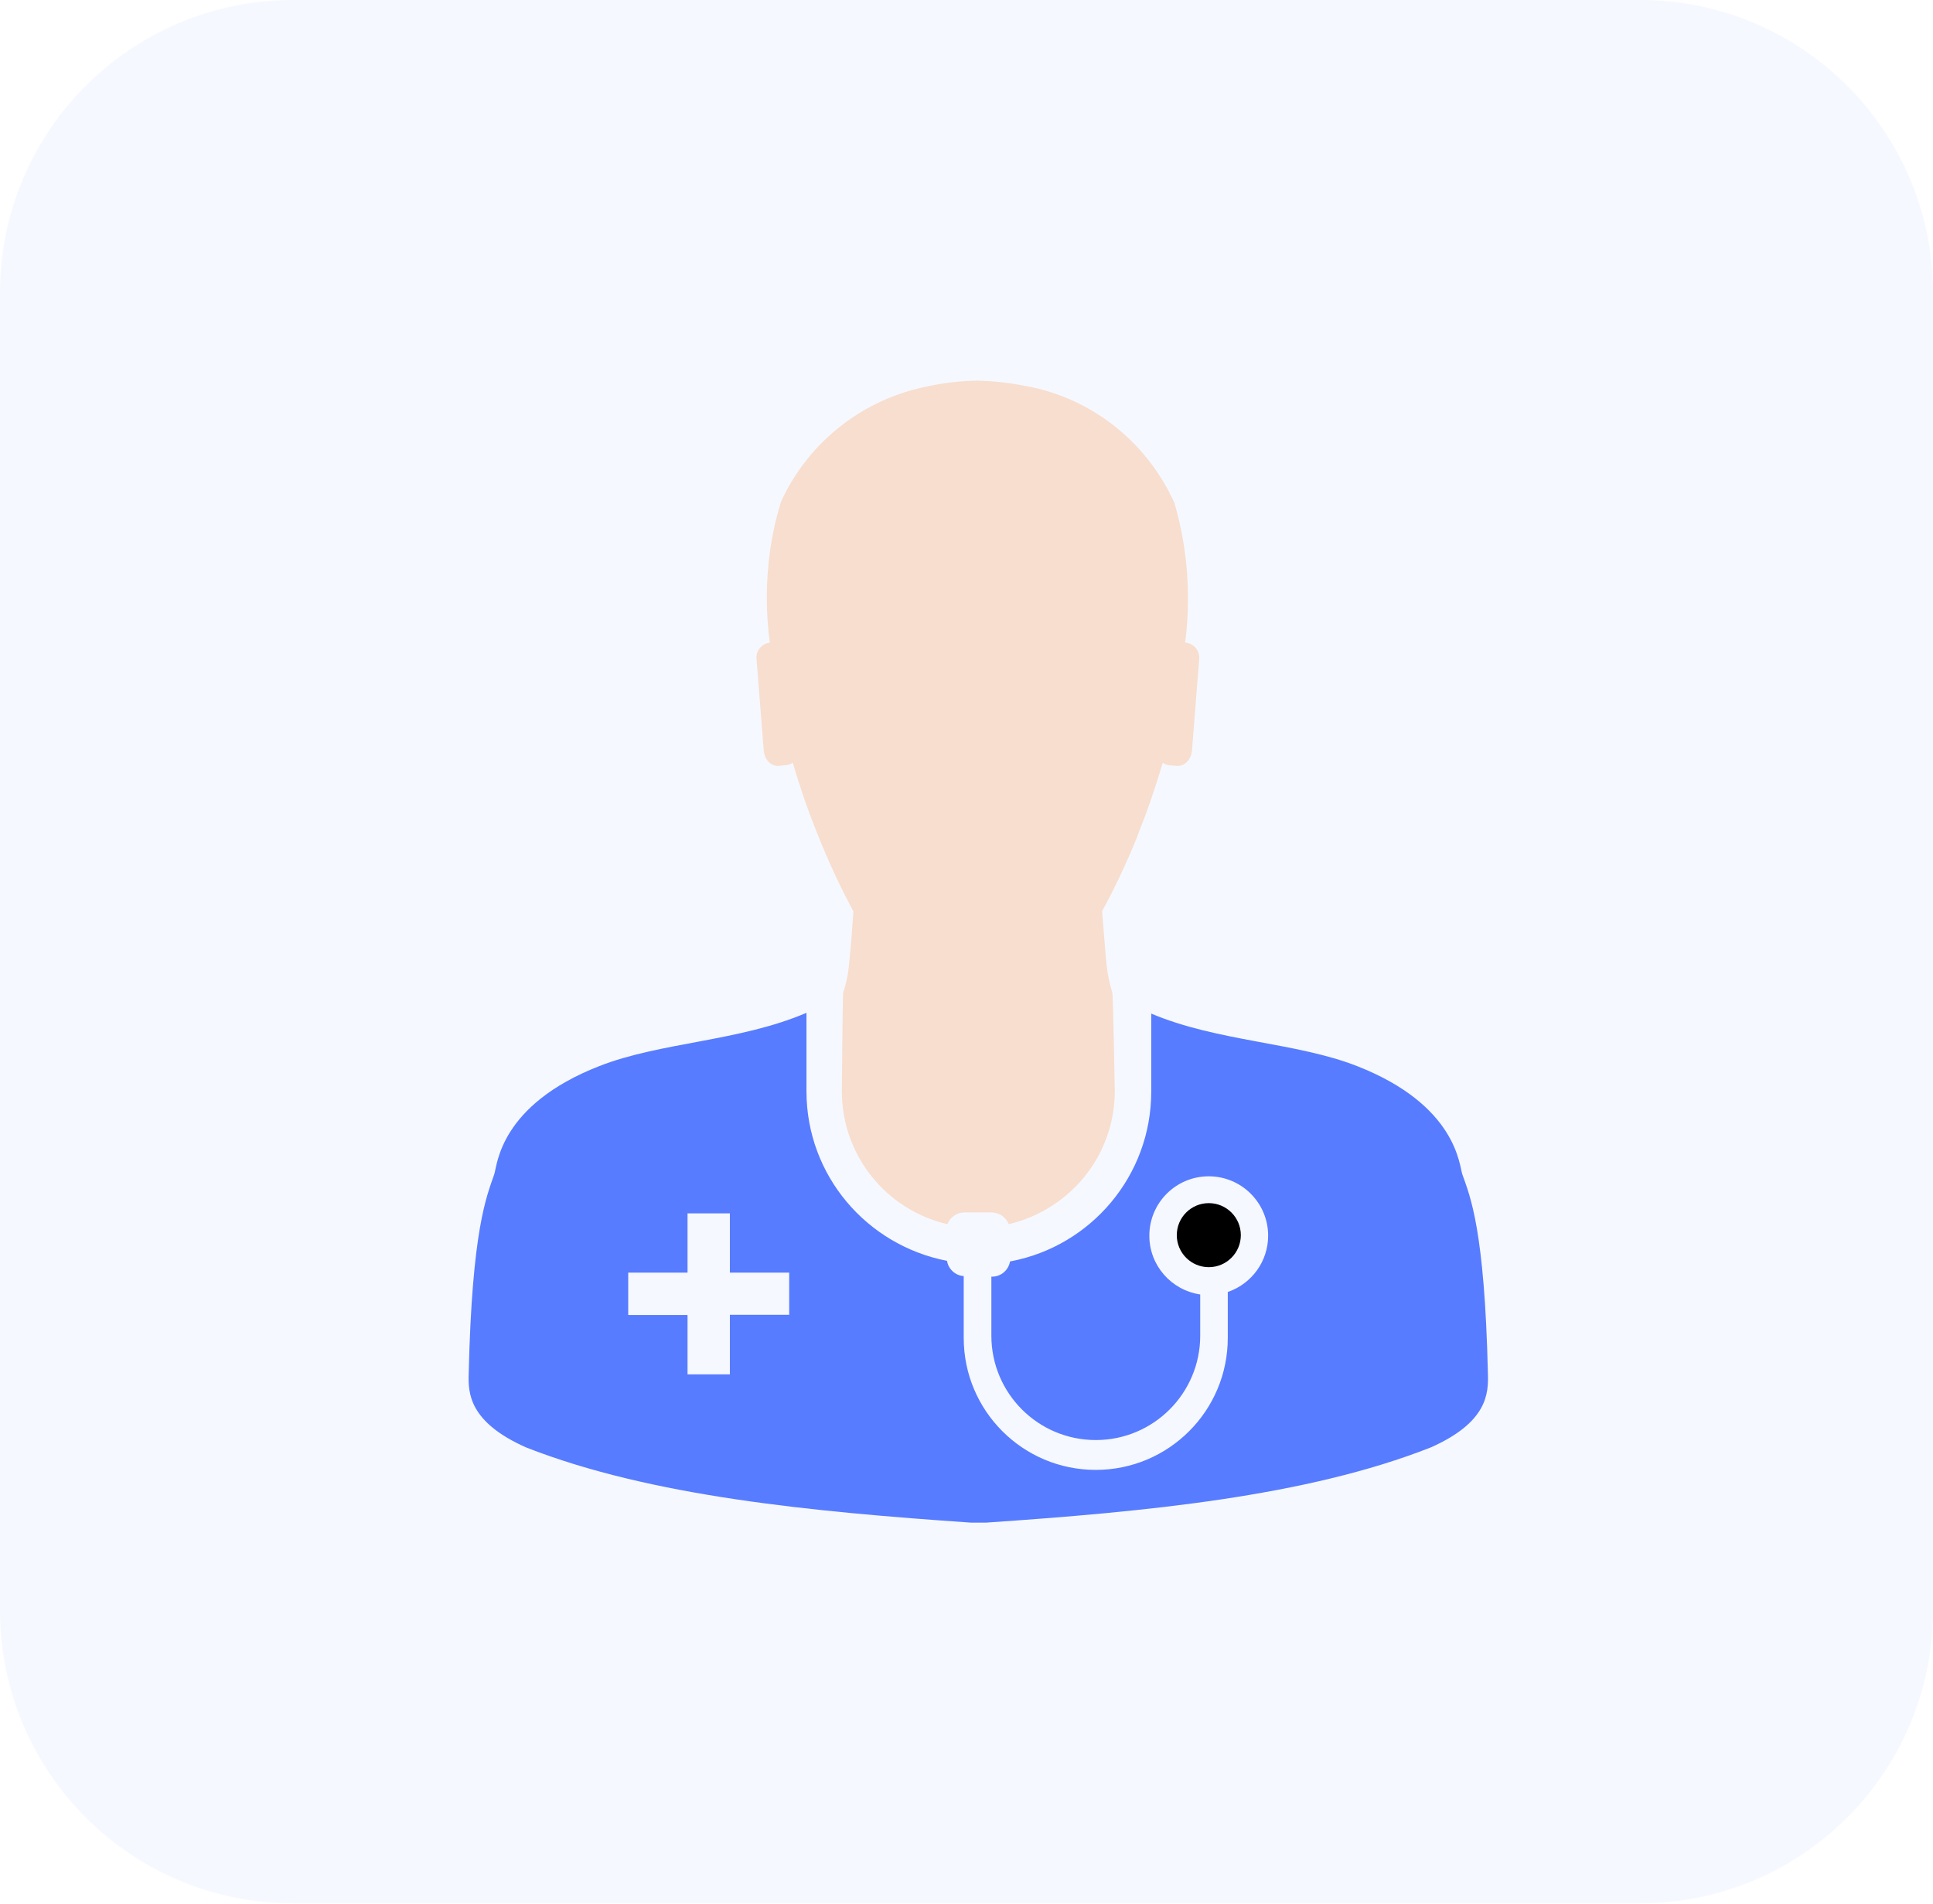
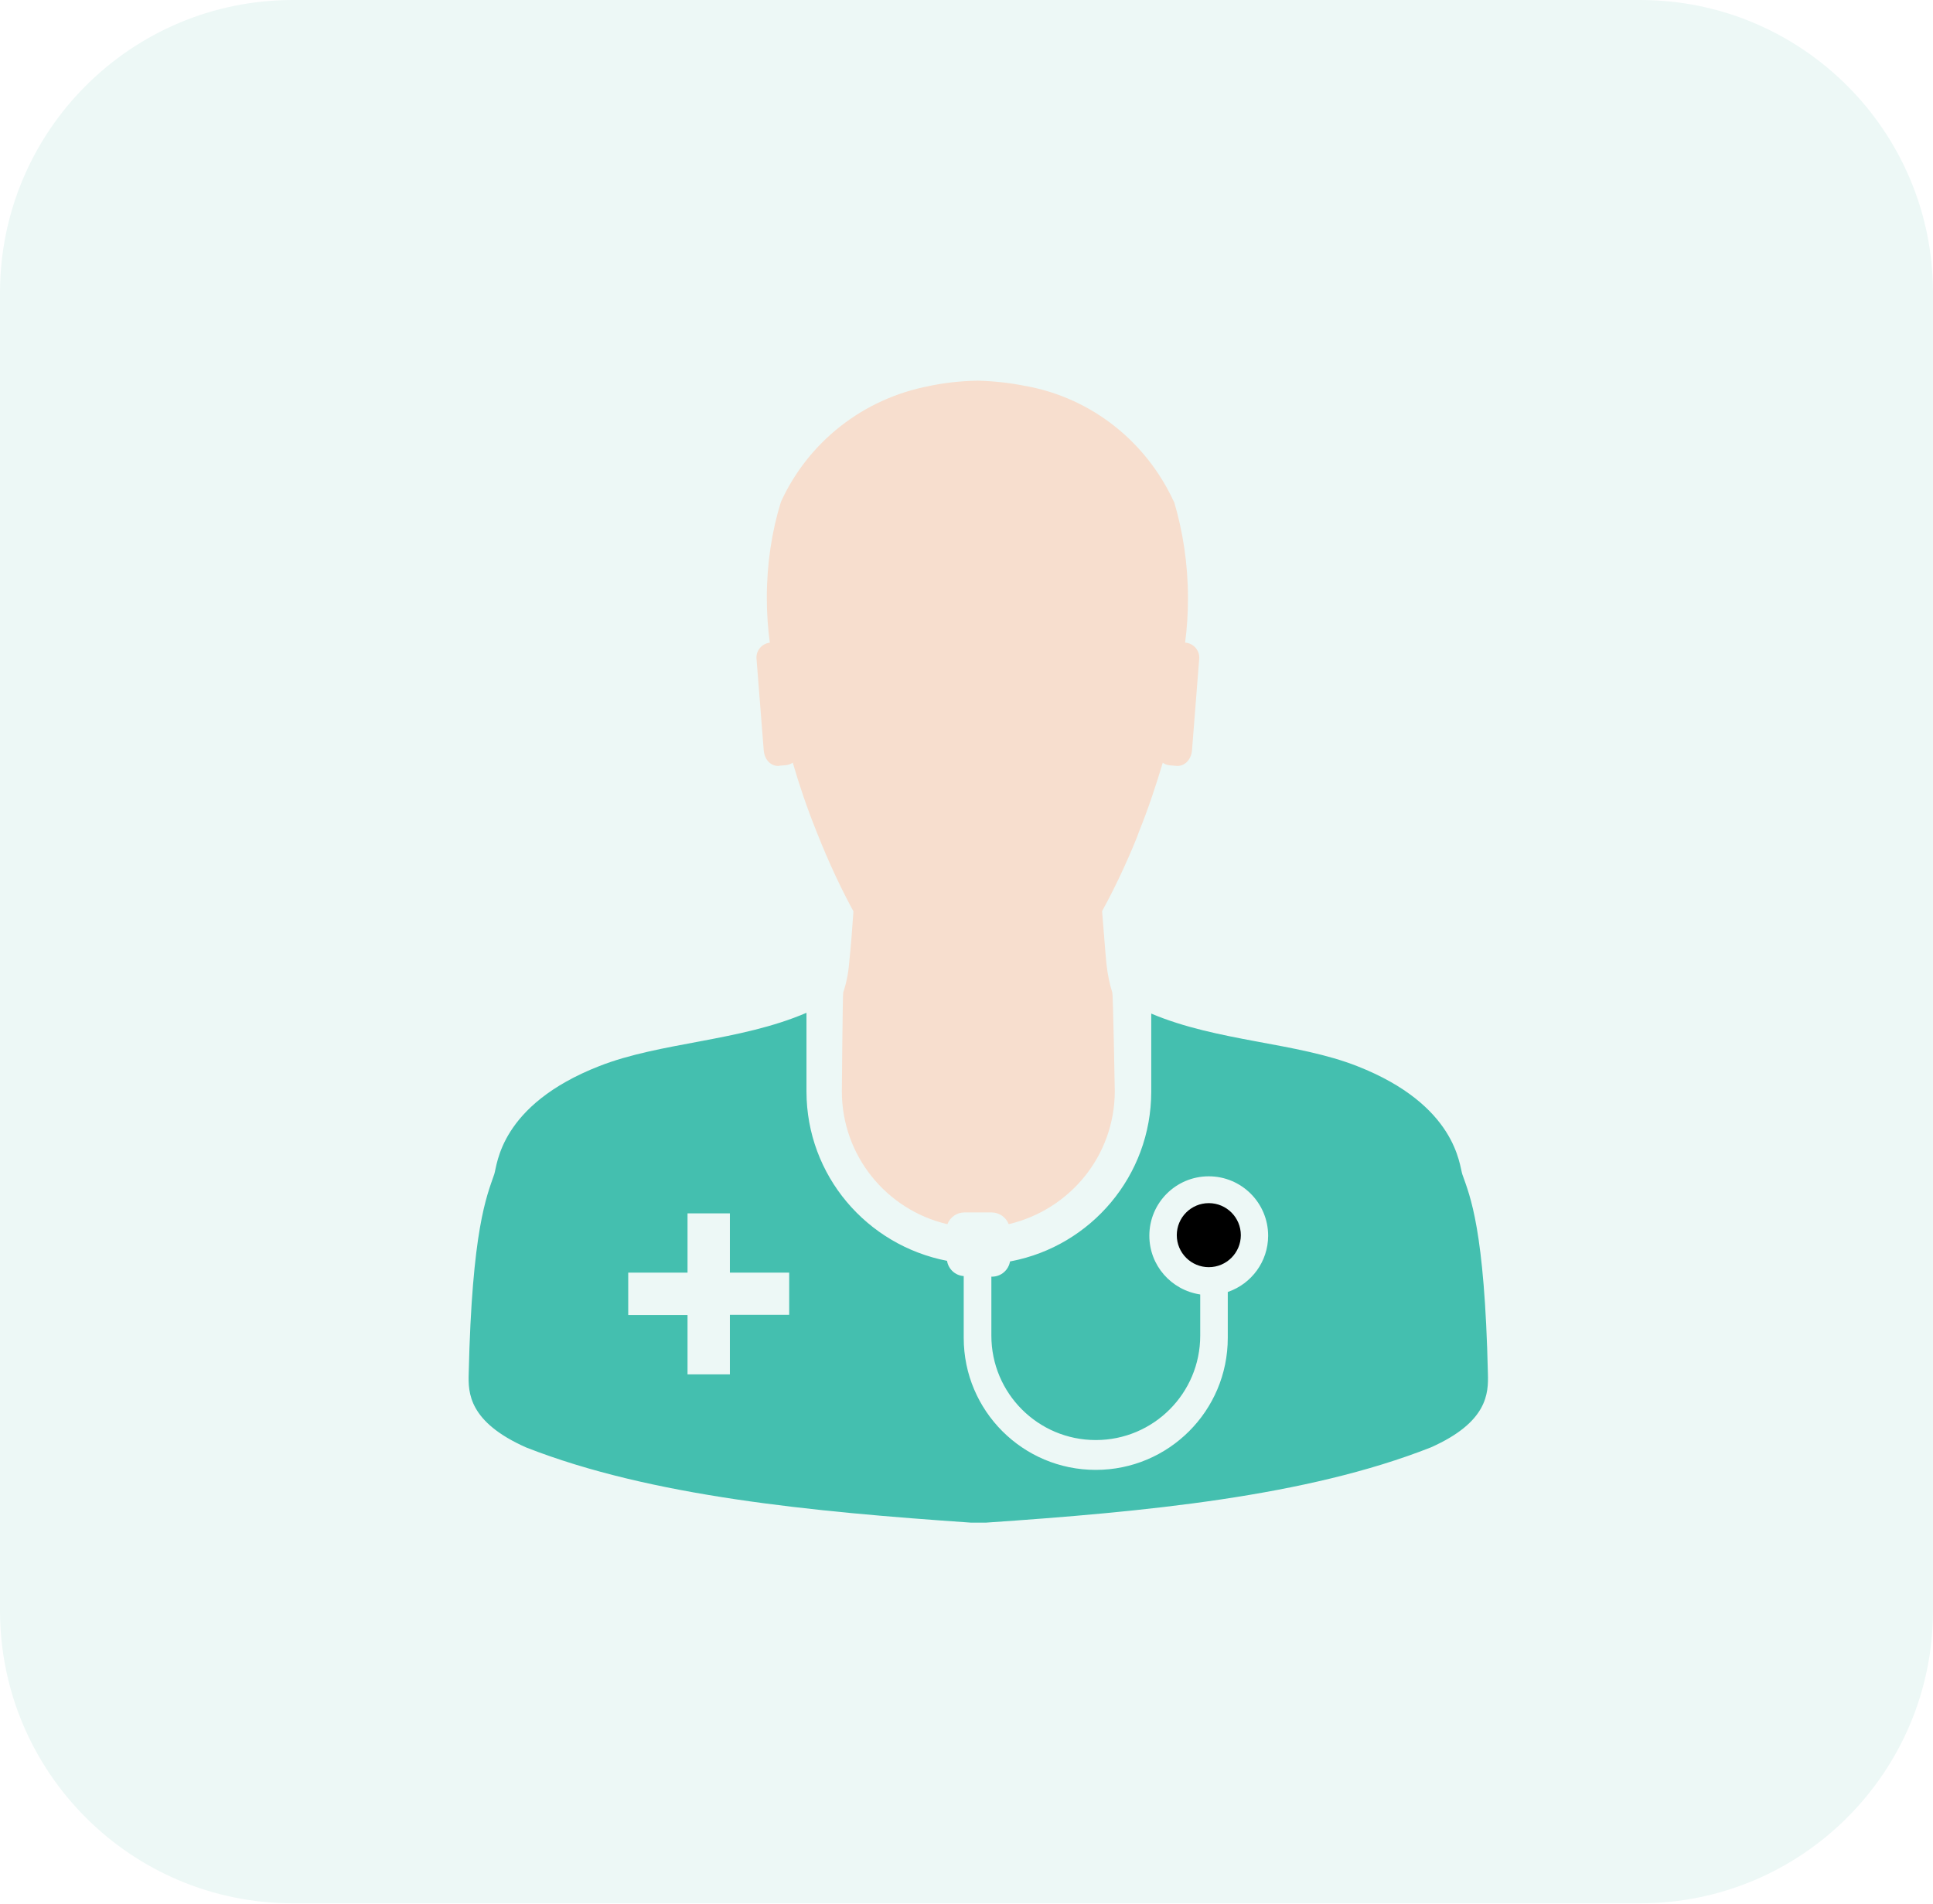
<svg xmlns="http://www.w3.org/2000/svg" width="66" height="65" viewBox="0 0 66 65" fill="none">
-   <rect width="66" height="65" rx="10" fill="#F6F8FF" />
+   <rect width="66" height="65" rx="10" fill="#edf8f6" />
  <path d="M26.613 26.15L26.84 26.13C26.927 26.121 27.005 26.09 27.07 26.044L27.068 26.046C27.286 26.797 27.552 27.587 27.885 28.414C28.313 29.496 28.734 30.385 29.205 31.243L29.14 31.113C29.101 31.704 29.054 32.312 28.992 32.9C28.963 33.263 28.891 33.601 28.782 33.919L28.791 33.89C28.771 33.898 28.744 37.27 28.744 37.27C28.745 39.469 30.268 41.31 32.315 41.799L32.348 41.806C32.441 41.57 32.665 41.406 32.928 41.406H33.861C34.122 41.409 34.347 41.572 34.439 41.801L34.441 41.806C36.526 41.315 38.055 39.474 38.063 37.273C38.063 37.273 38.006 33.914 37.977 33.892C37.888 33.607 37.816 33.273 37.779 32.928L37.777 32.904C37.72 32.312 37.683 31.719 37.629 31.116C38.031 30.391 38.452 29.504 38.822 28.589L38.884 28.417C39.217 27.59 39.475 26.802 39.701 26.049C39.765 26.095 39.843 26.125 39.927 26.135H39.929L40.158 26.155C40.434 26.184 40.678 25.956 40.701 25.604L40.948 22.466C40.948 22.464 40.948 22.463 40.948 22.463C40.948 22.198 40.749 21.98 40.494 21.948H40.491H40.463C40.527 21.491 40.562 20.964 40.562 20.43C40.562 19.263 40.39 18.135 40.07 17.074L40.091 17.157C39.154 15.1 37.294 13.606 35.055 13.188L35.013 13.182C34.532 13.083 33.971 13.016 33.399 13H33.385H33.365C32.782 13.011 32.221 13.076 31.678 13.192L31.737 13.182C29.459 13.611 27.603 15.104 26.676 17.113L26.659 17.157C26.356 18.132 26.182 19.253 26.182 20.413C26.182 20.955 26.22 21.488 26.293 22.008L26.286 21.948C26.028 21.977 25.828 22.193 25.828 22.456V22.468L26.075 25.605C26.098 25.966 26.345 26.184 26.611 26.155L26.613 26.15Z" fill="#F7DECE" />
-   <path d="M50.803 46.917C50.69 41.977 50.196 40.859 49.929 40.102C49.824 39.798 49.737 37.744 46.344 36.411C44.264 35.592 41.58 35.576 39.308 34.615V37.287C39.303 40.16 37.246 42.551 34.524 43.072L34.486 43.079C34.436 43.374 34.182 43.596 33.879 43.599H33.849V45.614C33.849 47.583 35.445 49.179 37.415 49.179C39.384 49.179 40.98 47.583 40.98 45.614V44.207C39.992 44.059 39.243 43.217 39.243 42.2C39.243 41.08 40.151 40.172 41.271 40.172C42.391 40.172 43.299 41.08 43.299 42.2C43.299 43.087 42.728 43.841 41.935 44.117L41.921 44.122V45.614V45.69C41.921 48.18 39.903 50.198 37.413 50.198C34.923 50.198 32.905 48.18 32.905 45.69C32.905 45.663 32.905 45.637 32.905 45.609V45.612V43.579C32.616 43.56 32.382 43.342 32.336 43.062V43.059C29.59 42.525 27.542 40.142 27.536 37.281V34.588C25.254 35.568 22.553 35.587 20.462 36.408C17.059 37.739 16.981 39.788 16.877 40.097C16.617 40.857 16.117 41.971 16.003 46.914C15.983 47.564 16.003 48.56 17.963 49.431C22.23 51.105 27.728 51.625 33.147 51.999H33.667C39.098 51.628 44.588 51.11 48.852 49.431C50.803 48.565 50.821 47.574 50.803 46.917ZM26.946 44.902H24.921V46.935H23.475V44.909H21.45V43.462H23.475V41.438H24.921V43.462H26.946V44.902Z" fill="#577CFF" />
+   <path d="M50.803 46.917C50.69 41.977 50.196 40.859 49.929 40.102C49.824 39.798 49.737 37.744 46.344 36.411C44.264 35.592 41.58 35.576 39.308 34.615V37.287C39.303 40.16 37.246 42.551 34.524 43.072L34.486 43.079C34.436 43.374 34.182 43.596 33.879 43.599H33.849V45.614C33.849 47.583 35.445 49.179 37.415 49.179C39.384 49.179 40.98 47.583 40.98 45.614V44.207C39.992 44.059 39.243 43.217 39.243 42.2C39.243 41.08 40.151 40.172 41.271 40.172C42.391 40.172 43.299 41.08 43.299 42.2C43.299 43.087 42.728 43.841 41.935 44.117L41.921 44.122V45.614V45.69C41.921 48.18 39.903 50.198 37.413 50.198C34.923 50.198 32.905 48.18 32.905 45.69C32.905 45.663 32.905 45.637 32.905 45.609V45.612V43.579C32.616 43.56 32.382 43.342 32.336 43.062V43.059C29.59 42.525 27.542 40.142 27.536 37.281V34.588C25.254 35.568 22.553 35.587 20.462 36.408C17.059 37.739 16.981 39.788 16.877 40.097C16.617 40.857 16.117 41.971 16.003 46.914C15.983 47.564 16.003 48.56 17.963 49.431C22.23 51.105 27.728 51.625 33.147 51.999H33.667C39.098 51.628 44.588 51.11 48.852 49.431C50.803 48.565 50.821 47.574 50.803 46.917ZM26.946 44.902H24.921V46.935H23.475V44.909H21.45V43.462H23.475V41.438H24.921V43.462H26.946V44.902Z" fill="#44bfaf" />
  <path d="M42.367 42.183C42.367 41.579 41.878 41.088 41.273 41.088C40.669 41.088 40.18 41.577 40.18 42.182C40.18 42.786 40.669 43.275 41.273 43.275C41.876 43.275 42.365 42.786 42.367 42.183Z" fill="black" />
</svg>
